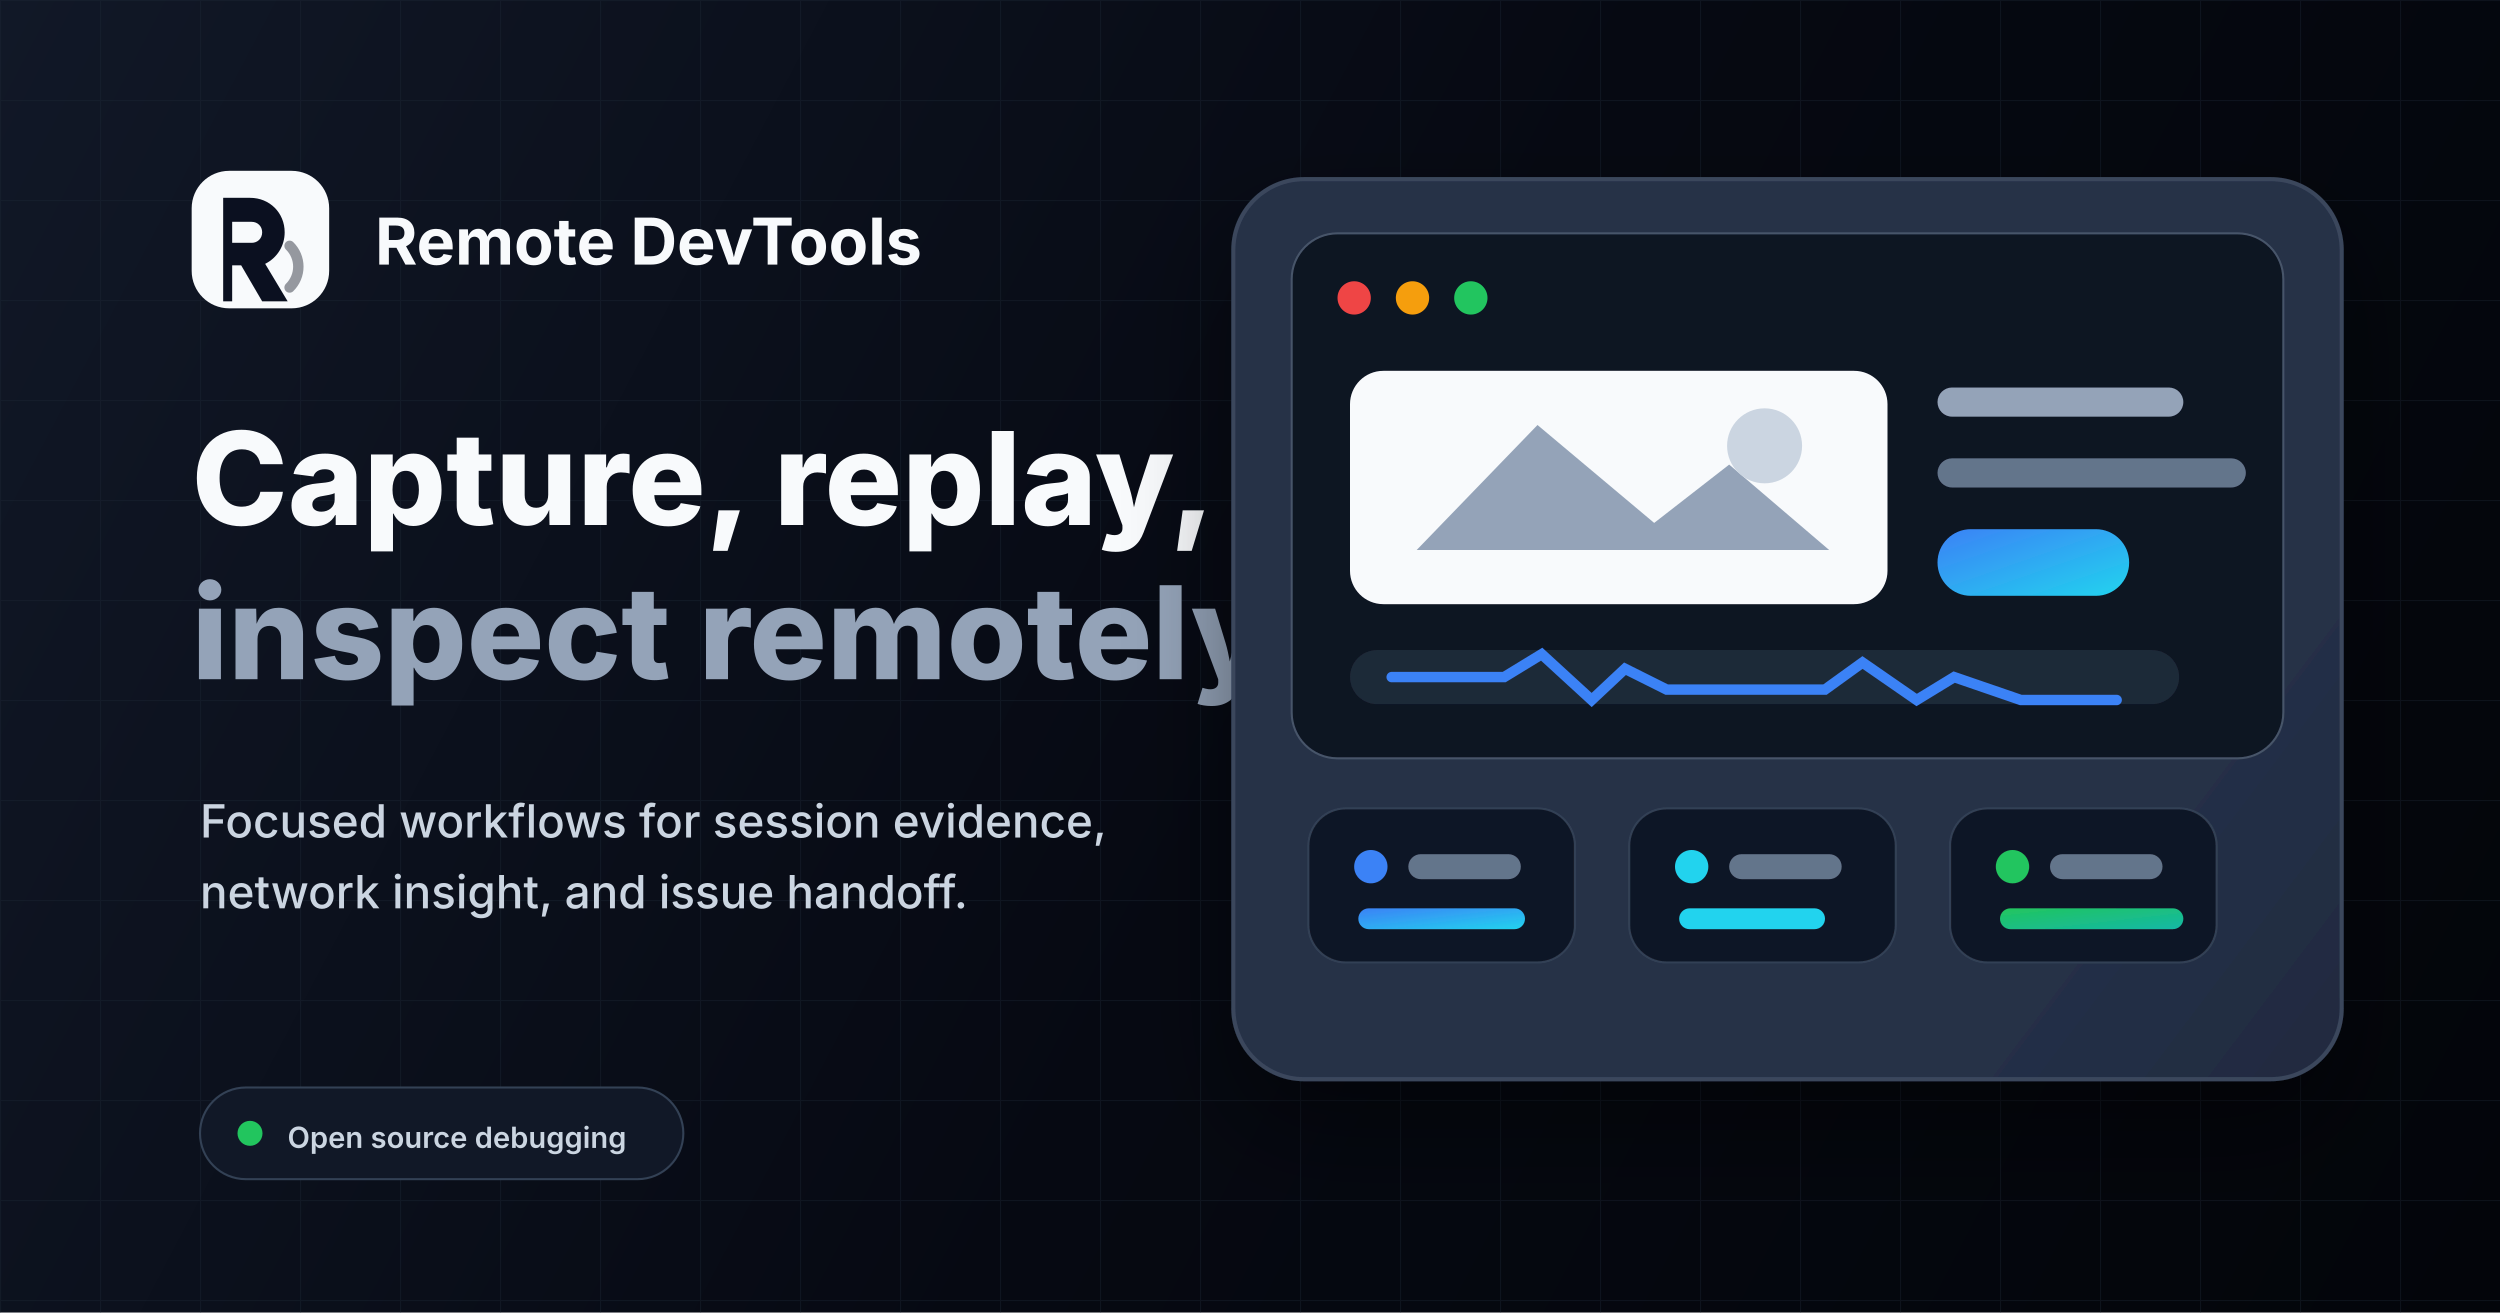
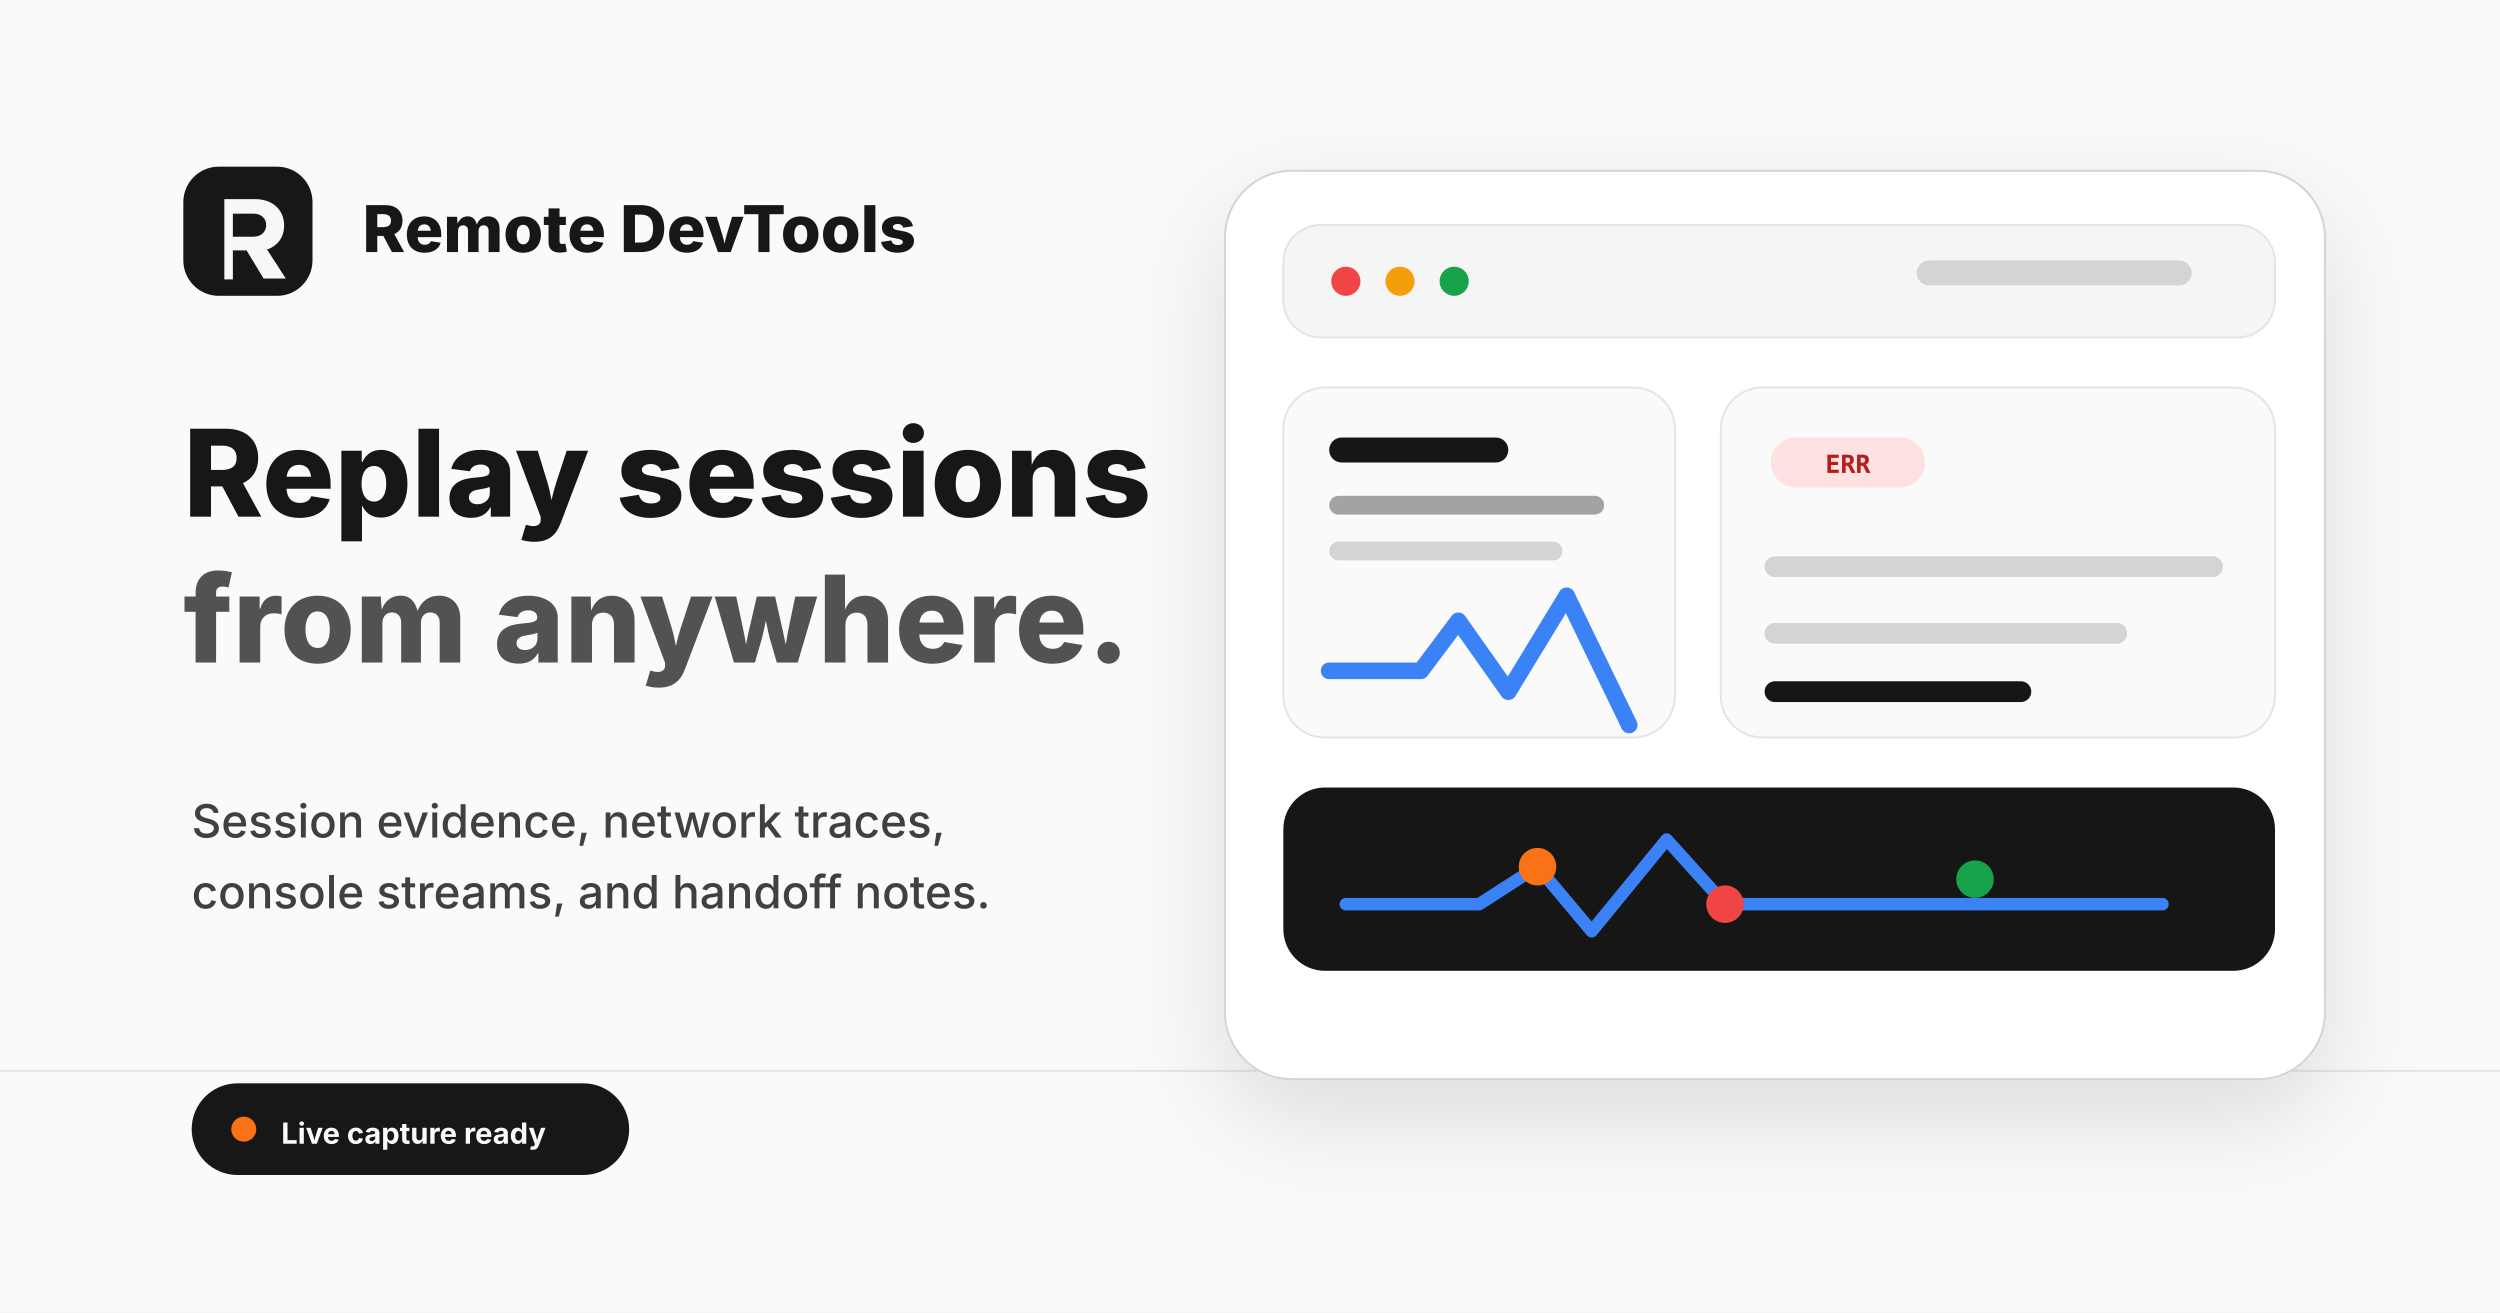
- <svg xmlns="http://www.w3.org/2000/svg" viewBox="0 0 1200 630" width="1200" height="630">
+ <svg xmlns="http://www.w3.org/2000/svg" viewBox="0 0 1200 630" width="1200" height="630" role="img" aria-label="Remote DevTools">
  <defs>
-     <linearGradient id="bg" x1="0" y1="0" x2="1200" y2="630" gradientUnits="userSpaceOnUse">
-       <stop offset="0" stop-color="#111827" />
-       <stop offset="0.52" stop-color="#060912" />
-       <stop offset="1" stop-color="#03050a" />
-     </linearGradient>
-     <linearGradient id="panel" x1="588" y1="112" x2="1115" y2="510" gradientUnits="userSpaceOnUse">
-       <stop offset="0" stop-color="#253047" />
-       <stop offset="1" stop-color="#101827" />
-     </linearGradient>
-     <linearGradient id="blue" x1="0" y1="0" x2="1" y2="1">
-       <stop offset="0" stop-color="#3b82f6" />
-       <stop offset="1" stop-color="#22d3ee" />
-     </linearGradient>
-     <linearGradient id="green" x1="0" y1="0" x2="1" y2="1">
-       <stop offset="0" stop-color="#22c55e" />
-       <stop offset="1" stop-color="#14b8a6" />
-     </linearGradient>
-     <pattern id="grid" width="48" height="48" patternUnits="userSpaceOnUse">
-       <path d="M48 0H0v48" fill="none" stroke="#1f2937" stroke-width="1" />
-     </pattern>
-     <filter id="shadow" x="-20%" y="-20%" width="140%" height="140%">
-       <feDropShadow dx="0" dy="24" stdDeviation="24" flood-color="#000" flood-opacity="0.42" />
+     <filter id="lift" x="-20%" y="-20%" width="140%" height="140%">
+       <feDropShadow dx="0" dy="18" stdDeviation="24" flood-color="#171717" flood-opacity="0.12" />
    </filter>
  </defs>
-   <rect width="1200" height="630" fill="url(#bg)" />
-   <rect width="1200" height="630" fill="url(#grid)" opacity="0.36" />
-   <g transform="translate(92,82)">
-     <rect width="66" height="66" rx="18" fill="#f8fafc" />
-     <path d="M21 18h18c13 0 23 10 23 23 0 9-5 17-13 21l15 25H47L33 63h-6v24H21V18Zm6 30h13c4 0 7-3 7-7s-3-7-7-7H27v14Z" transform="scale(0.72)" fill="#0b1020" />
-     <path d="M47 56a14 14 0 0 0 0-20" stroke="#0b1020" stroke-width="5" stroke-linecap="round" opacity="0.42" fill="none" />
+   <rect width="1200" height="630" fill="#fafafa" />
+   <path d="M0 514h1200" stroke="#e5e5e5" />
+   <g transform="translate(88 80)">
+     <rect width="62" height="62" rx="17" fill="#171717" />
+     <path d="M19 16h18c10 0 17 6 17 15.5 0 7-4 12-10 14l11 17H42L32 46h-8v17H19V16Zm5 8.5V38h12c4.5 0 7.5-2.8 7.5-6.8S40.5 24.5 36 24.5H24Z" fill="#f7f7f7" transform="scale(.82) translate(5 3)" />
  </g>
-   <text x="180" y="127" font-family="Inter, -apple-system, BlinkMacSystemFont, 'Segoe UI', sans-serif" font-size="31" font-weight="700" fill="#f8fafc">Remote DevTools</text>
-   <text x="92" y="252" font-family="Inter, -apple-system, BlinkMacSystemFont, 'Segoe UI', sans-serif" font-size="62" font-weight="760" fill="#f8fafc">Capture, replay,</text>
-   <text x="92" y="326" font-family="Inter, -apple-system, BlinkMacSystemFont, 'Segoe UI', sans-serif" font-size="62" font-weight="760" fill="#94a3b8">inspect remotely.</text>
-   <text x="96" y="402" font-family="Inter, -apple-system, BlinkMacSystemFont, 'Segoe UI', sans-serif" font-size="22" font-weight="450" fill="#cbd5e1">Focused workflows for session evidence,</text>
-   <text x="96" y="436" font-family="Inter, -apple-system, BlinkMacSystemFont, 'Segoe UI', sans-serif" font-size="22" font-weight="450" fill="#cbd5e1">network insight, and issue handoff.</text>
-   <g transform="translate(96,522)">
-     <rect width="232" height="44" rx="22" fill="#111827" stroke="#334155" />
-     <circle cx="24" cy="22" r="6" fill="#22c55e" />
-     <text x="42" y="29" font-family="Inter, -apple-system, BlinkMacSystemFont, 'Segoe UI', sans-serif" font-size="14" font-weight="600" fill="#cbd5e1">Open source debugging</text>
+   <text x="174" y="121" font-family="Inter, -apple-system, BlinkMacSystemFont, 'Segoe UI', sans-serif" font-size="31" font-weight="760" fill="#171717">Remote DevTools</text>
+   <text x="88" y="248" font-family="Inter, -apple-system, BlinkMacSystemFont, 'Segoe UI', sans-serif" font-size="58" font-weight="780" fill="#171717">Replay sessions</text>
+   <text x="88" y="318" font-family="Inter, -apple-system, BlinkMacSystemFont, 'Segoe UI', sans-serif" font-size="58" font-weight="780" fill="#525252">from anywhere.</text>
+   <text x="92" y="402" font-family="Inter, -apple-system, BlinkMacSystemFont, 'Segoe UI', sans-serif" font-size="22" font-weight="450" fill="#404040">Session evidence, network traces,</text>
+   <text x="92" y="436" font-family="Inter, -apple-system, BlinkMacSystemFont, 'Segoe UI', sans-serif" font-size="22" font-weight="450" fill="#404040">console streams, and handoff notes.</text>
+   <g transform="translate(92 520)">
+     <rect width="210" height="44" rx="22" fill="#171717" />
+     <circle cx="25" cy="22" r="6" fill="#f97316" />
+     <text x="43" y="29" font-family="Inter, -apple-system, BlinkMacSystemFont, 'Segoe UI', sans-serif" font-size="14" font-weight="650" fill="#fafafa">Live capture ready</text>
  </g>
-   <g transform="translate(592,86)" filter="url(#shadow)">
-     <rect x="0" y="0" width="532" height="432" rx="34" fill="url(#panel)" stroke="#3a465c" stroke-width="2" />
-     <rect x="28" y="26" width="476" height="252" rx="22" fill="#0d1423" stroke="#475569" />
-     <circle cx="58" cy="57" r="8" fill="#ef4444" />
-     <circle cx="86" cy="57" r="8" fill="#f59e0b" />
-     <circle cx="114" cy="57" r="8" fill="#22c55e" />
-     <rect x="56" y="92" width="258" height="112" rx="16" fill="#f8fafc" />
-     <path d="M88 178l58-60 56 47 36-28 48 41H88Z" fill="#94a3b8" />
-     <circle cx="255" cy="128" r="18" fill="#cbd5e1" />
-     <rect x="338" y="100" width="118" height="14" rx="7" fill="#94a3b8" />
-     <rect x="338" y="134" width="148" height="14" rx="7" fill="#64748b" />
-     <rect x="338" y="168" width="92" height="32" rx="16" fill="url(#blue)" />
-     <rect x="56" y="226" width="398" height="26" rx="13" fill="#1f2937" />
-     <path d="M76 239h54l18-11 24 22 16-15 20 10h76l18-13 26 18 18-11 32 11h46" fill="none" stroke="#3b82f6" stroke-width="5" stroke-linecap="round" />
-     <g transform="translate(36,302)">
-       <rect width="128" height="74" rx="18" fill="#111827" stroke="#334155" />
-       <circle cx="30" cy="28" r="8" fill="#3b82f6" />
-       <rect x="48" y="22" width="54" height="12" rx="6" fill="#64748b" />
-       <rect x="24" y="48" width="80" height="10" rx="5" fill="url(#blue)" />
+   <g transform="translate(588 82)" filter="url(#lift)">
+     <rect width="528" height="436" rx="32" fill="#ffffff" stroke="#d4d4d4" />
+     <rect x="28" y="26" width="476" height="54" rx="18" fill="#f5f5f5" stroke="#e5e5e5" />
+     <circle cx="58" cy="53" r="7" fill="#ef4444" />
+     <circle cx="84" cy="53" r="7" fill="#f59e0b" />
+     <circle cx="110" cy="53" r="7" fill="#16a34a" />
+     <rect x="332" y="43" width="132" height="12" rx="6" fill="#d4d4d4" />
+     <g transform="translate(28 104)">
+       <rect width="188" height="168" rx="20" fill="#fafafa" stroke="#e5e5e5" />
+       <path d="M22 136h44l18-24 24 34 28-46 30 62" fill="none" stroke="#3b82f6" stroke-width="8" stroke-linecap="round" stroke-linejoin="round" />
+       <rect x="22" y="24" width="86" height="12" rx="6" fill="#171717" />
+       <rect x="22" y="52" width="132" height="9" rx="4.5" fill="#a3a3a3" />
+       <rect x="22" y="74" width="112" height="9" rx="4.5" fill="#d4d4d4" />
    </g>
-     <g transform="translate(190,302)">
-       <rect width="128" height="74" rx="18" fill="#111827" stroke="#334155" />
-       <circle cx="30" cy="28" r="8" fill="#22d3ee" />
-       <rect x="48" y="22" width="54" height="12" rx="6" fill="#64748b" />
-       <rect x="24" y="48" width="70" height="10" rx="5" fill="#22d3ee" />
+     <g transform="translate(238 104)">
+       <rect width="266" height="168" rx="20" fill="#fafafa" stroke="#e5e5e5" />
+       <rect x="24" y="24" width="74" height="24" rx="12" fill="#fee2e2" />
+       <text x="61" y="41" text-anchor="middle" font-family="JetBrains Mono, ui-monospace, monospace" font-size="12" font-weight="700" fill="#b91c1c">ERR</text>
+       <path d="M26 86h210M26 118h164" stroke="#d4d4d4" stroke-width="10" stroke-linecap="round" />
+       <path d="M26 146h118" stroke="#171717" stroke-width="10" stroke-linecap="round" />
    </g>
-     <g transform="translate(344,302)">
-       <rect width="128" height="74" rx="18" fill="#111827" stroke="#334155" />
-       <circle cx="30" cy="28" r="8" fill="#22c55e" />
-       <rect x="48" y="22" width="54" height="12" rx="6" fill="#64748b" />
-       <rect x="24" y="48" width="88" height="10" rx="5" fill="url(#green)" />
+     <g transform="translate(28 296)">
+       <rect width="476" height="88" rx="20" fill="#171717" />
+       <path d="M30 56h64l28-18 26 31 36-44 28 31h210" fill="none" stroke="#3b82f6" stroke-width="6" stroke-linecap="round" stroke-linejoin="round" />
+       <circle cx="122" cy="38" r="9" fill="#f97316" />
+       <circle cx="212" cy="56" r="9" fill="#ef4444" />
+       <circle cx="332" cy="44" r="9" fill="#16a34a" />
    </g>
  </g>
</svg>
